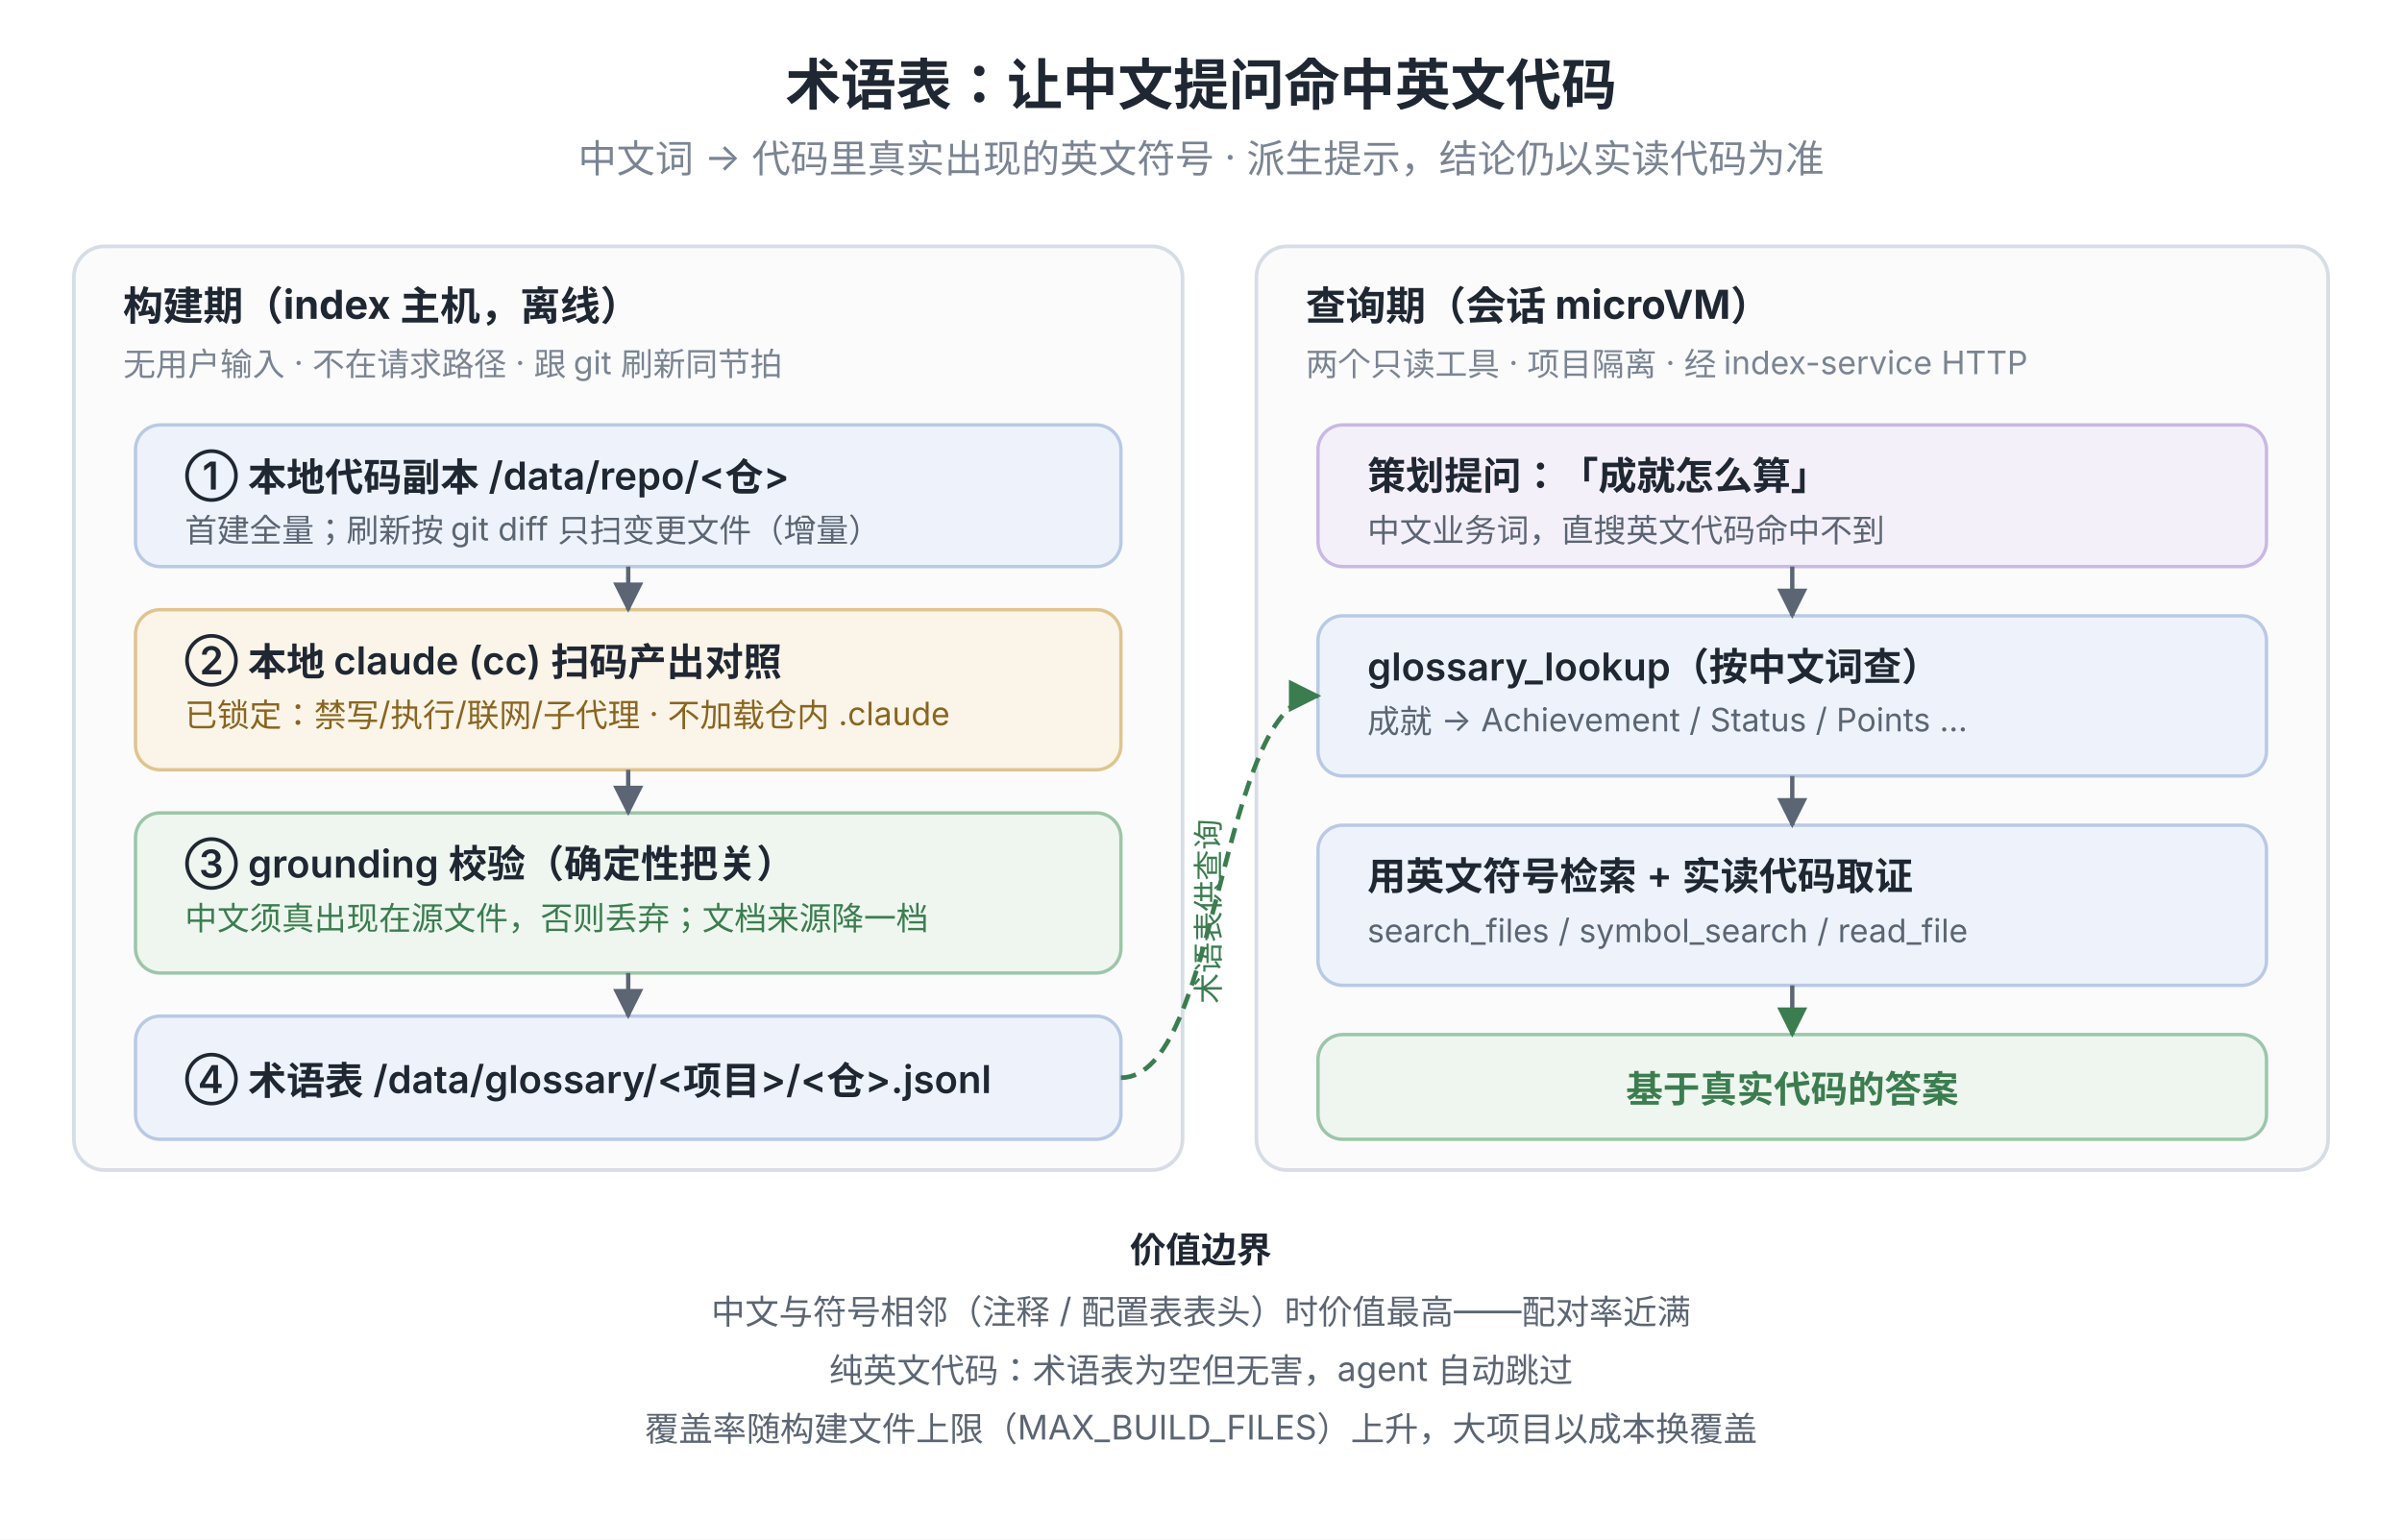
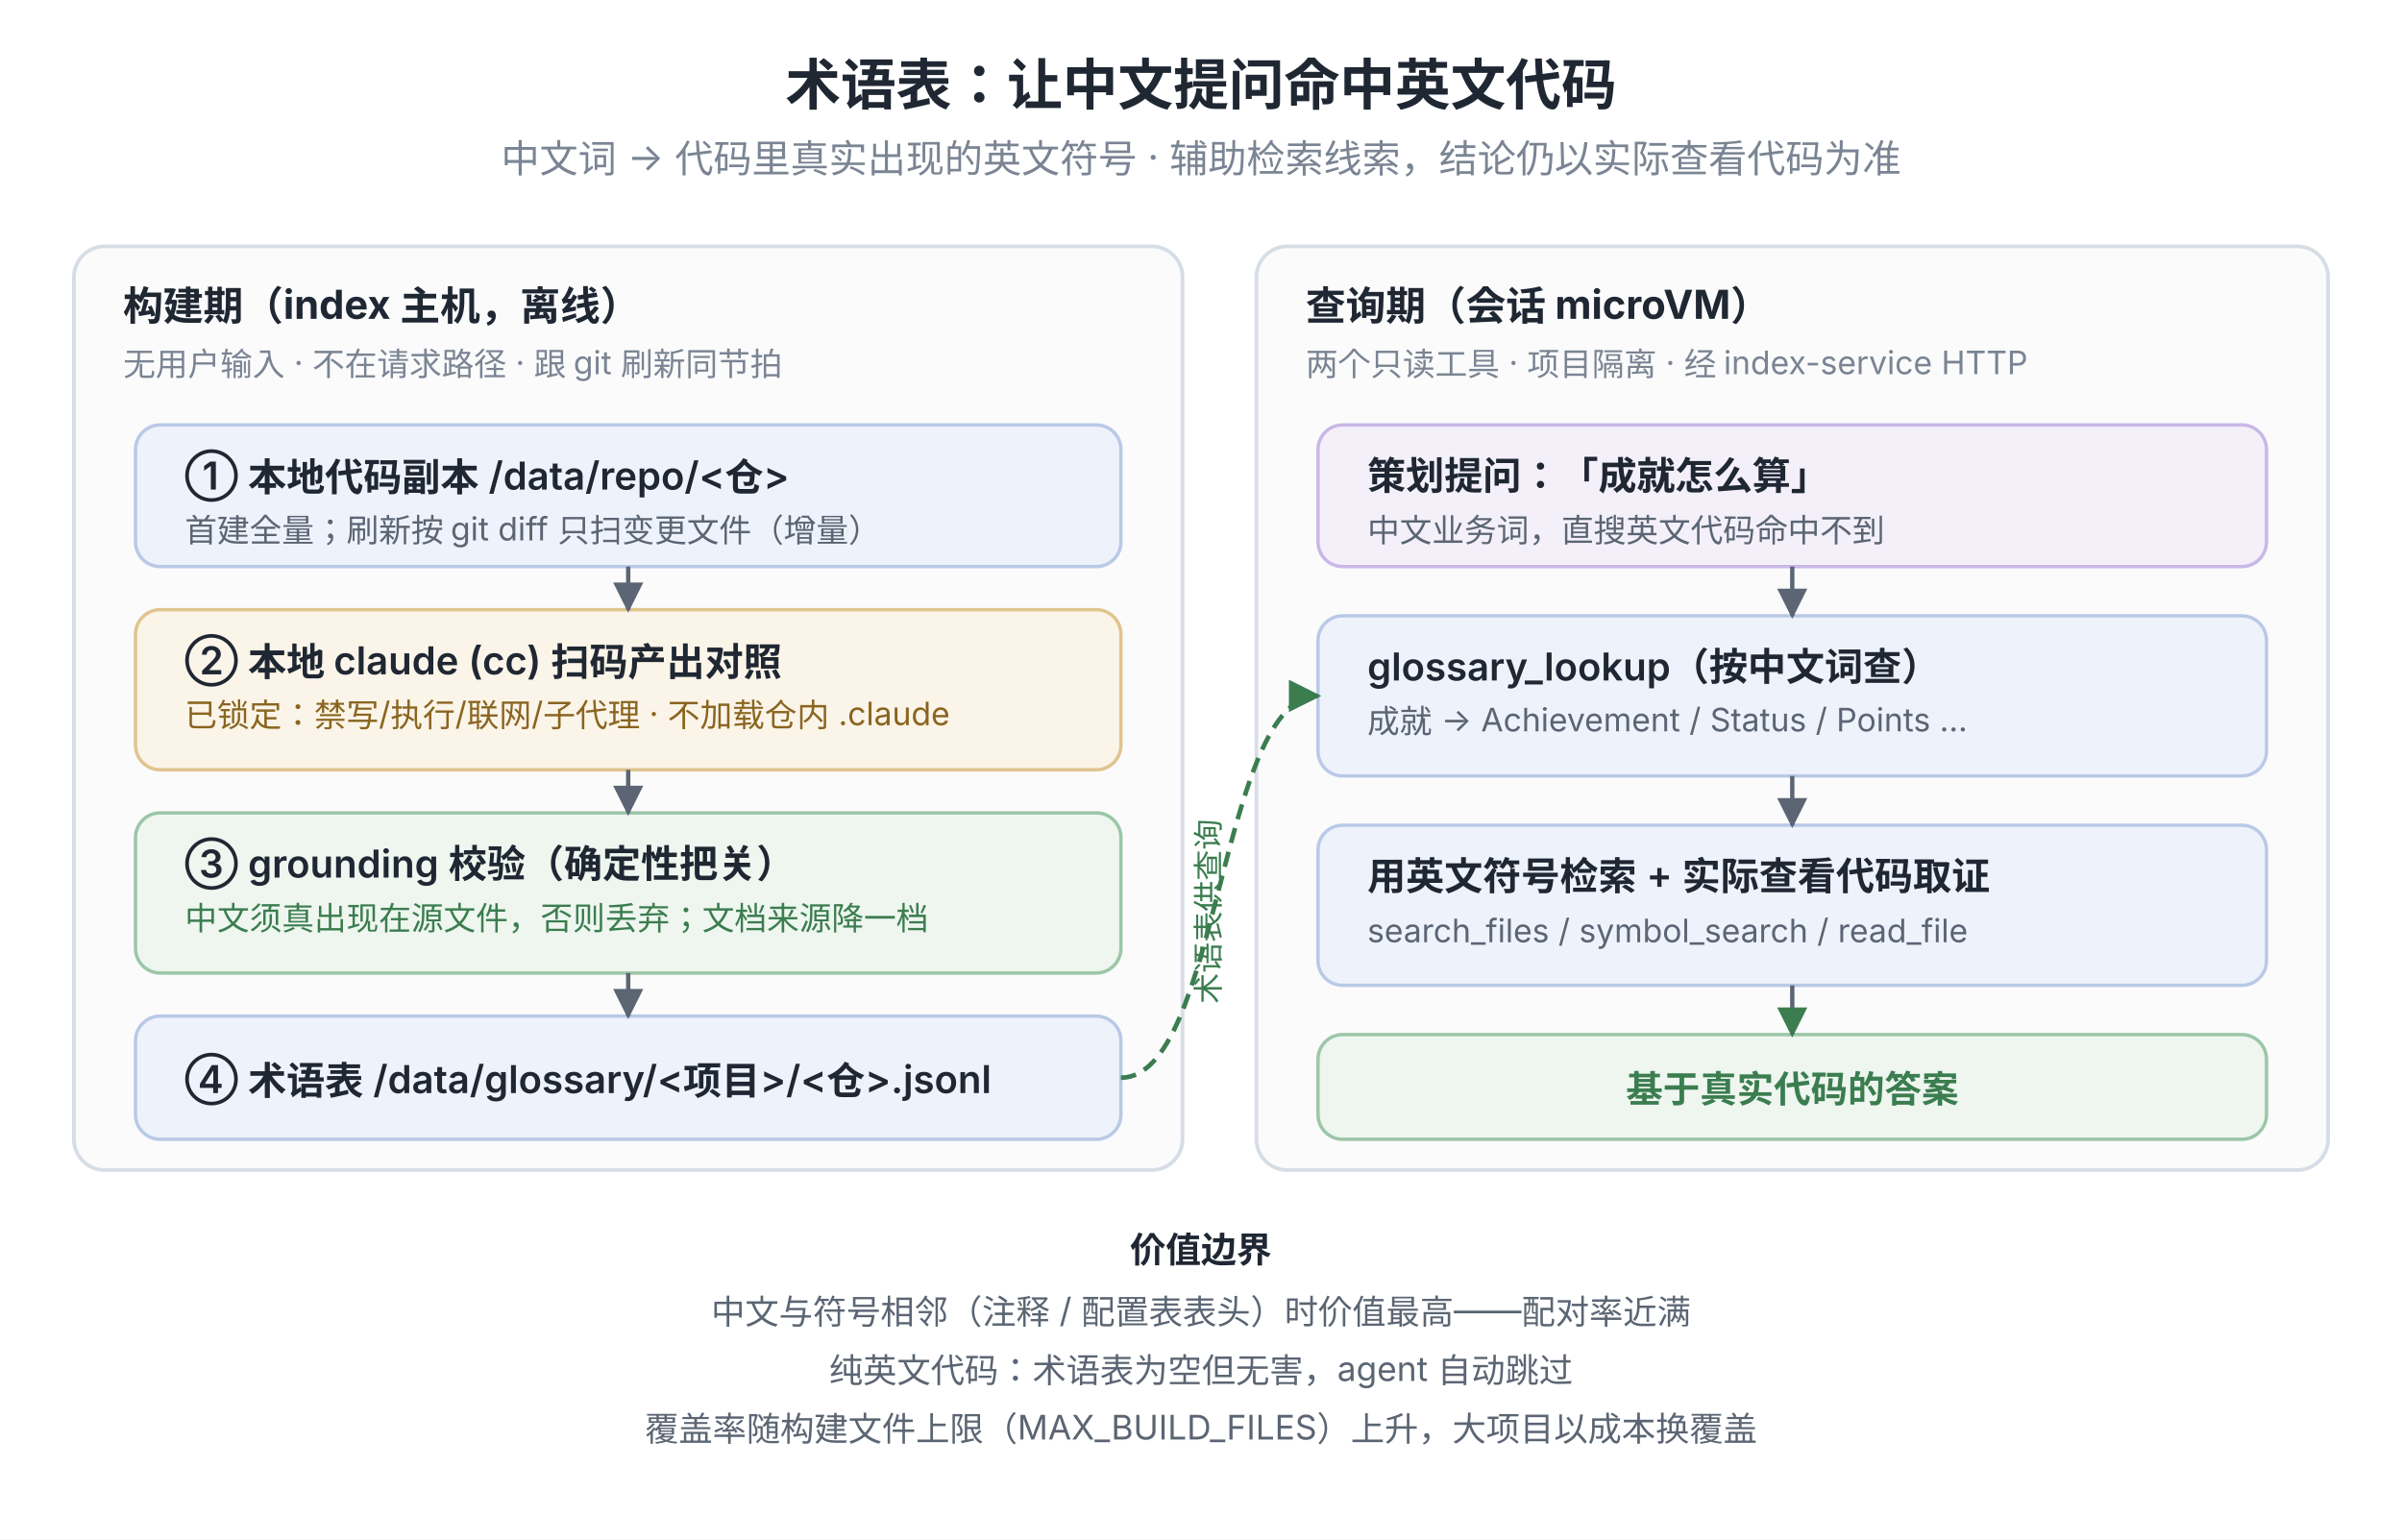
<svg xmlns="http://www.w3.org/2000/svg" width="780" height="500" viewBox="0 0 780 500" font-family="-apple-system, BlinkMacSystemFont, 'Segoe UI', 'PingFang SC', 'Microsoft YaHei', sans-serif">
  <defs>
    <marker id="ar" viewBox="0 0 10 10" refX="9" refY="5" markerWidth="7" markerHeight="7" orient="auto-start-reverse">
      <path d="M0,0 L10,5 L0,10 z" fill="#5b6573" />
    </marker>
    <marker id="arg" viewBox="0 0 10 10" refX="9" refY="5" markerWidth="7" markerHeight="7" orient="auto-start-reverse">
      <path d="M0,0 L10,5 L0,10 z" fill="#3b7d4f" />
    </marker>
  </defs>
  <rect x="0" y="0" width="780" height="500" fill="#ffffff" />
  <text x="390" y="34" text-anchor="middle" font-size="18" font-weight="700" fill="#1f2733">术语表：让中文提问命中英文代码</text>
-   <text x="390" y="56" text-anchor="middle" font-size="12.5" fill="#7a8493">中文词 → 代码里真实出现的英文符号 · 派生提示，结论仍以实读代码为准</text>
+   <text x="390" y="56" text-anchor="middle" font-size="12.5" fill="#7a8493">中文词 → 代码里真实出现的英文符号 · 辅助检索线索，结论仍以实际查看代码为准</text>
  <rect x="24" y="80" width="360" height="300" rx="10" fill="#fbfbfc" stroke="#d7dde6" stroke-width="1.2" />
  <text x="40" y="104" font-size="13" font-weight="700" fill="#1f2733">构建期（index 主机，离线）</text>
  <text x="40" y="122" font-size="10.5" fill="#7a8493">无用户输入 · 不在请求路径 · 跟 git 刷新同节拍</text>
  <rect x="44" y="138" width="320" height="46" rx="8" fill="#eef3fb" stroke="#b9c9e6" stroke-width="1.1" />
  <text x="60" y="159" font-size="12.5" font-weight="600" fill="#1f2733">① 本地代码副本 /data/repo/&lt;仓&gt;</text>
  <text x="60" y="176" font-size="10.5" fill="#5b6573">首建全量；刷新按 git diff 只扫变更文件（增量）</text>
  <rect x="44" y="198" width="320" height="52" rx="8" fill="#fbf4e8" stroke="#e0c48f" stroke-width="1.1" />
  <text x="60" y="219" font-size="12.5" font-weight="600" fill="#1f2733">② 本地 claude (cc) 扫码产出对照</text>
  <text x="60" y="236" font-size="10.5" fill="#8a6520">已锁定：禁写/执行/联网/子代理 · 不加载仓内 .claude</text>
  <rect x="44" y="264" width="320" height="52" rx="8" fill="#eef6ef" stroke="#9cc6a8" stroke-width="1.1" />
  <text x="60" y="285" font-size="12.5" font-weight="600" fill="#1f2733">③ grounding 校验（确定性把关）</text>
  <text x="60" y="302" font-size="10.5" fill="#3b7d4f">中文须真出现在源文件，否则丢弃；文档来源降一档</text>
  <rect x="44" y="330" width="320" height="40" rx="8" fill="#eef3fb" stroke="#b9c9e6" stroke-width="1.1" />
  <text x="60" y="355" font-size="12.5" font-weight="600" fill="#1f2733">④ 术语表 /data/glossary/&lt;项目&gt;/&lt;仓&gt;.jsonl</text>
  <line x1="204" y1="184" x2="204" y2="198" stroke="#5b6573" stroke-width="1.4" marker-end="url(#ar)" />
  <line x1="204" y1="250" x2="204" y2="264" stroke="#5b6573" stroke-width="1.4" marker-end="url(#ar)" />
  <line x1="204" y1="316" x2="204" y2="330" stroke="#5b6573" stroke-width="1.4" marker-end="url(#ar)" />
  <rect x="408" y="80" width="348" height="300" rx="10" fill="#fbfbfc" stroke="#d7dde6" stroke-width="1.2" />
  <text x="424" y="104" font-size="13" font-weight="700" fill="#1f2733">查询期（会话 microVM）</text>
  <text x="424" y="122" font-size="10.5" fill="#7a8493">两个只读工具 · 项目隔离 · 经 index-service HTTP</text>
  <rect x="428" y="138" width="308" height="46" rx="8" fill="#f4f0fa" stroke="#c9b8e6" stroke-width="1.1" />
  <text x="444" y="159" font-size="12.5" font-weight="600" fill="#1f2733">策划提问：「成就怎么算」</text>
  <text x="444" y="176" font-size="10.5" fill="#5b6573">中文业务词，直搜英文代码命中不到</text>
  <rect x="428" y="200" width="308" height="52" rx="8" fill="#eef3fb" stroke="#b9c9e6" stroke-width="1.1" />
  <text x="444" y="221" font-size="12.5" font-weight="600" fill="#1f2733">glossary_lookup（按中文词查）</text>
  <text x="444" y="238" font-size="10.5" fill="#5b6573">成就 → Achievement / Status / Points …</text>
  <rect x="428" y="268" width="308" height="52" rx="8" fill="#eef3fb" stroke="#b9c9e6" stroke-width="1.1" />
-   <text x="444" y="289" font-size="12.5" font-weight="600" fill="#1f2733">用英文符号检索 + 实读代码取证</text>
+   <text x="444" y="289" font-size="12.5" font-weight="600" fill="#1f2733">用英文符号检索 + 实际查看代码取证</text>
  <text x="444" y="306" font-size="10.5" fill="#5b6573">search_files / symbol_search / read_file</text>
  <rect x="428" y="336" width="308" height="34" rx="8" fill="#eef6ef" stroke="#9cc6a8" stroke-width="1.1" />
  <text x="582" y="358" text-anchor="middle" font-size="12" font-weight="600" fill="#3b7d4f">基于真实代码的答案</text>
  <line x1="582" y1="184" x2="582" y2="200" stroke="#5b6573" stroke-width="1.4" marker-end="url(#ar)" />
  <line x1="582" y1="252" x2="582" y2="268" stroke="#5b6573" stroke-width="1.4" marker-end="url(#ar)" />
  <line x1="582" y1="320" x2="582" y2="336" stroke="#5b6573" stroke-width="1.4" marker-end="url(#arg)" />
  <path d="M364,350 C396,350 396,226 428,226" fill="none" stroke="#3b7d4f" stroke-width="1.5" stroke-dasharray="5 3" marker-end="url(#arg)" />
  <text x="396" y="296" text-anchor="middle" font-size="10" fill="#3b7d4f" transform="rotate(-90 396 296)">术语表供查询</text>
  <text x="390" y="410" text-anchor="middle" font-size="11.5" font-weight="600" fill="#1f2733">价值边界</text>
  <text x="390" y="430" text-anchor="middle" font-size="11" fill="#5b6573">中文与符号相邻（注释 / 配置表表头）时价值最高——配对率近满</text>
  <text x="390" y="449" text-anchor="middle" font-size="11" fill="#5b6573">纯英文代码：术语表为空但无害，agent 自动跳过</text>
  <text x="390" y="468" text-anchor="middle" font-size="11" fill="#5b6573">覆盖率随构建文件上限（MAX_BUILD_FILES）上升，大项目以成本换覆盖</text>
</svg>
